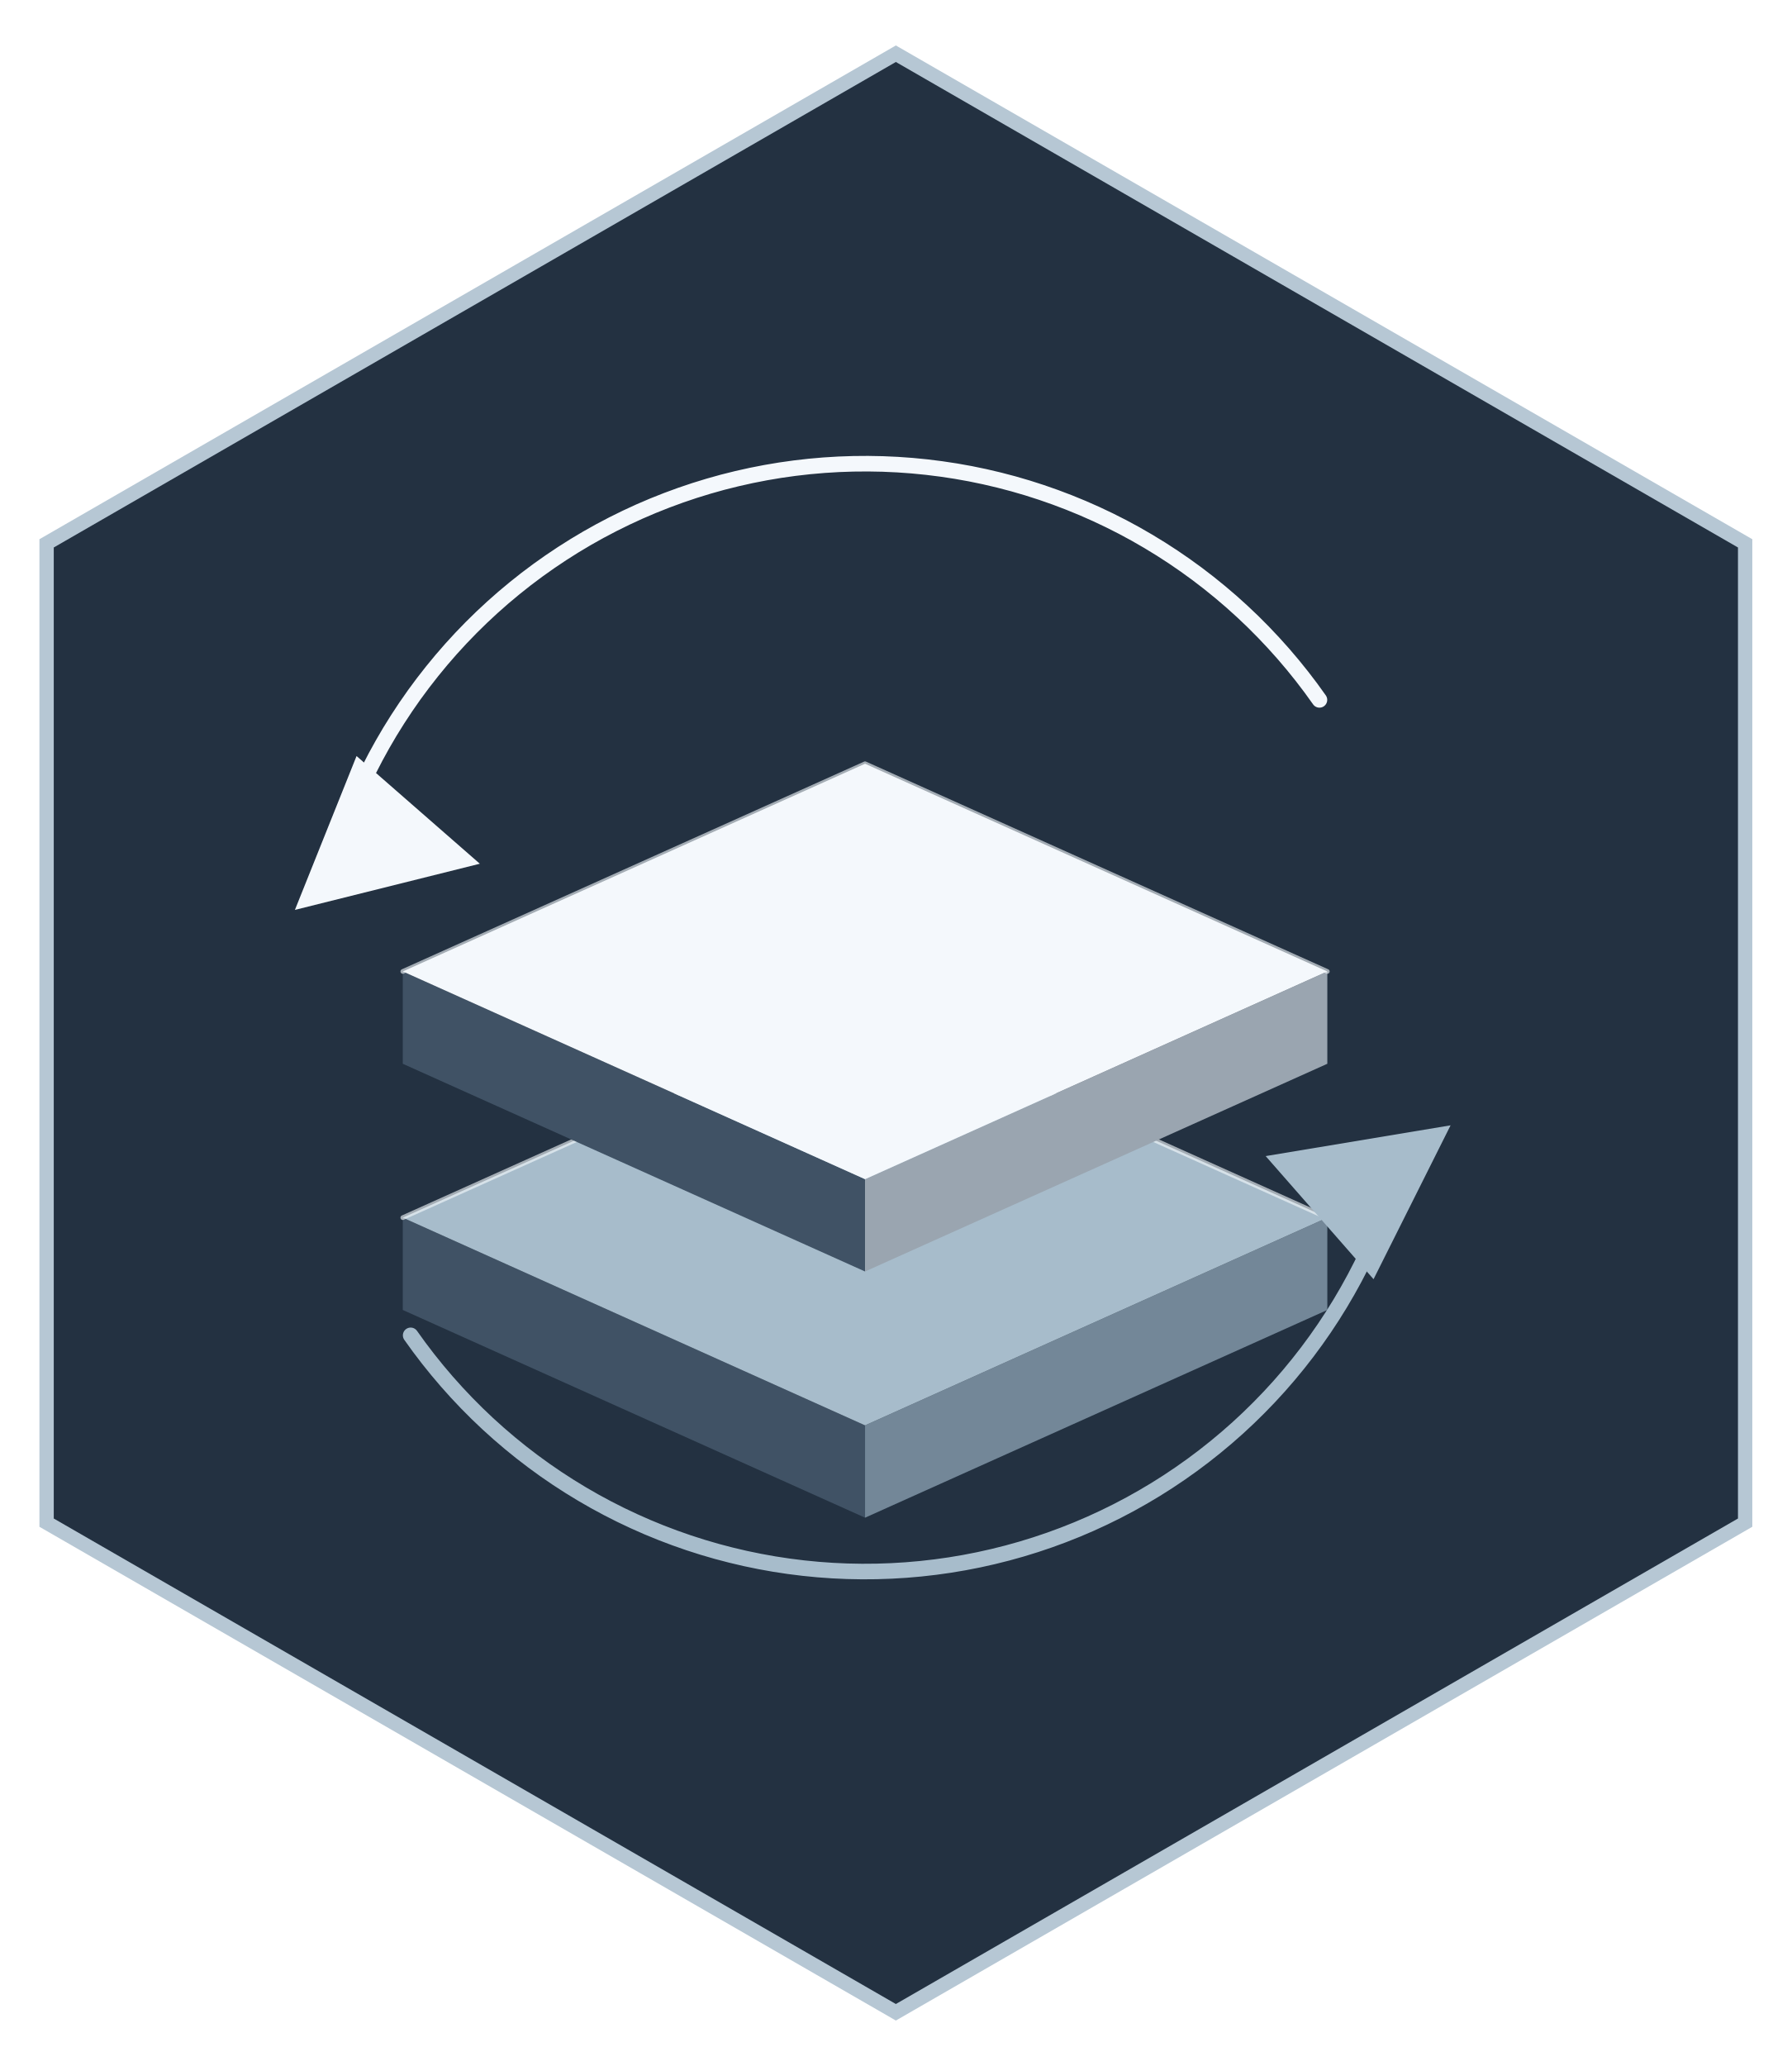
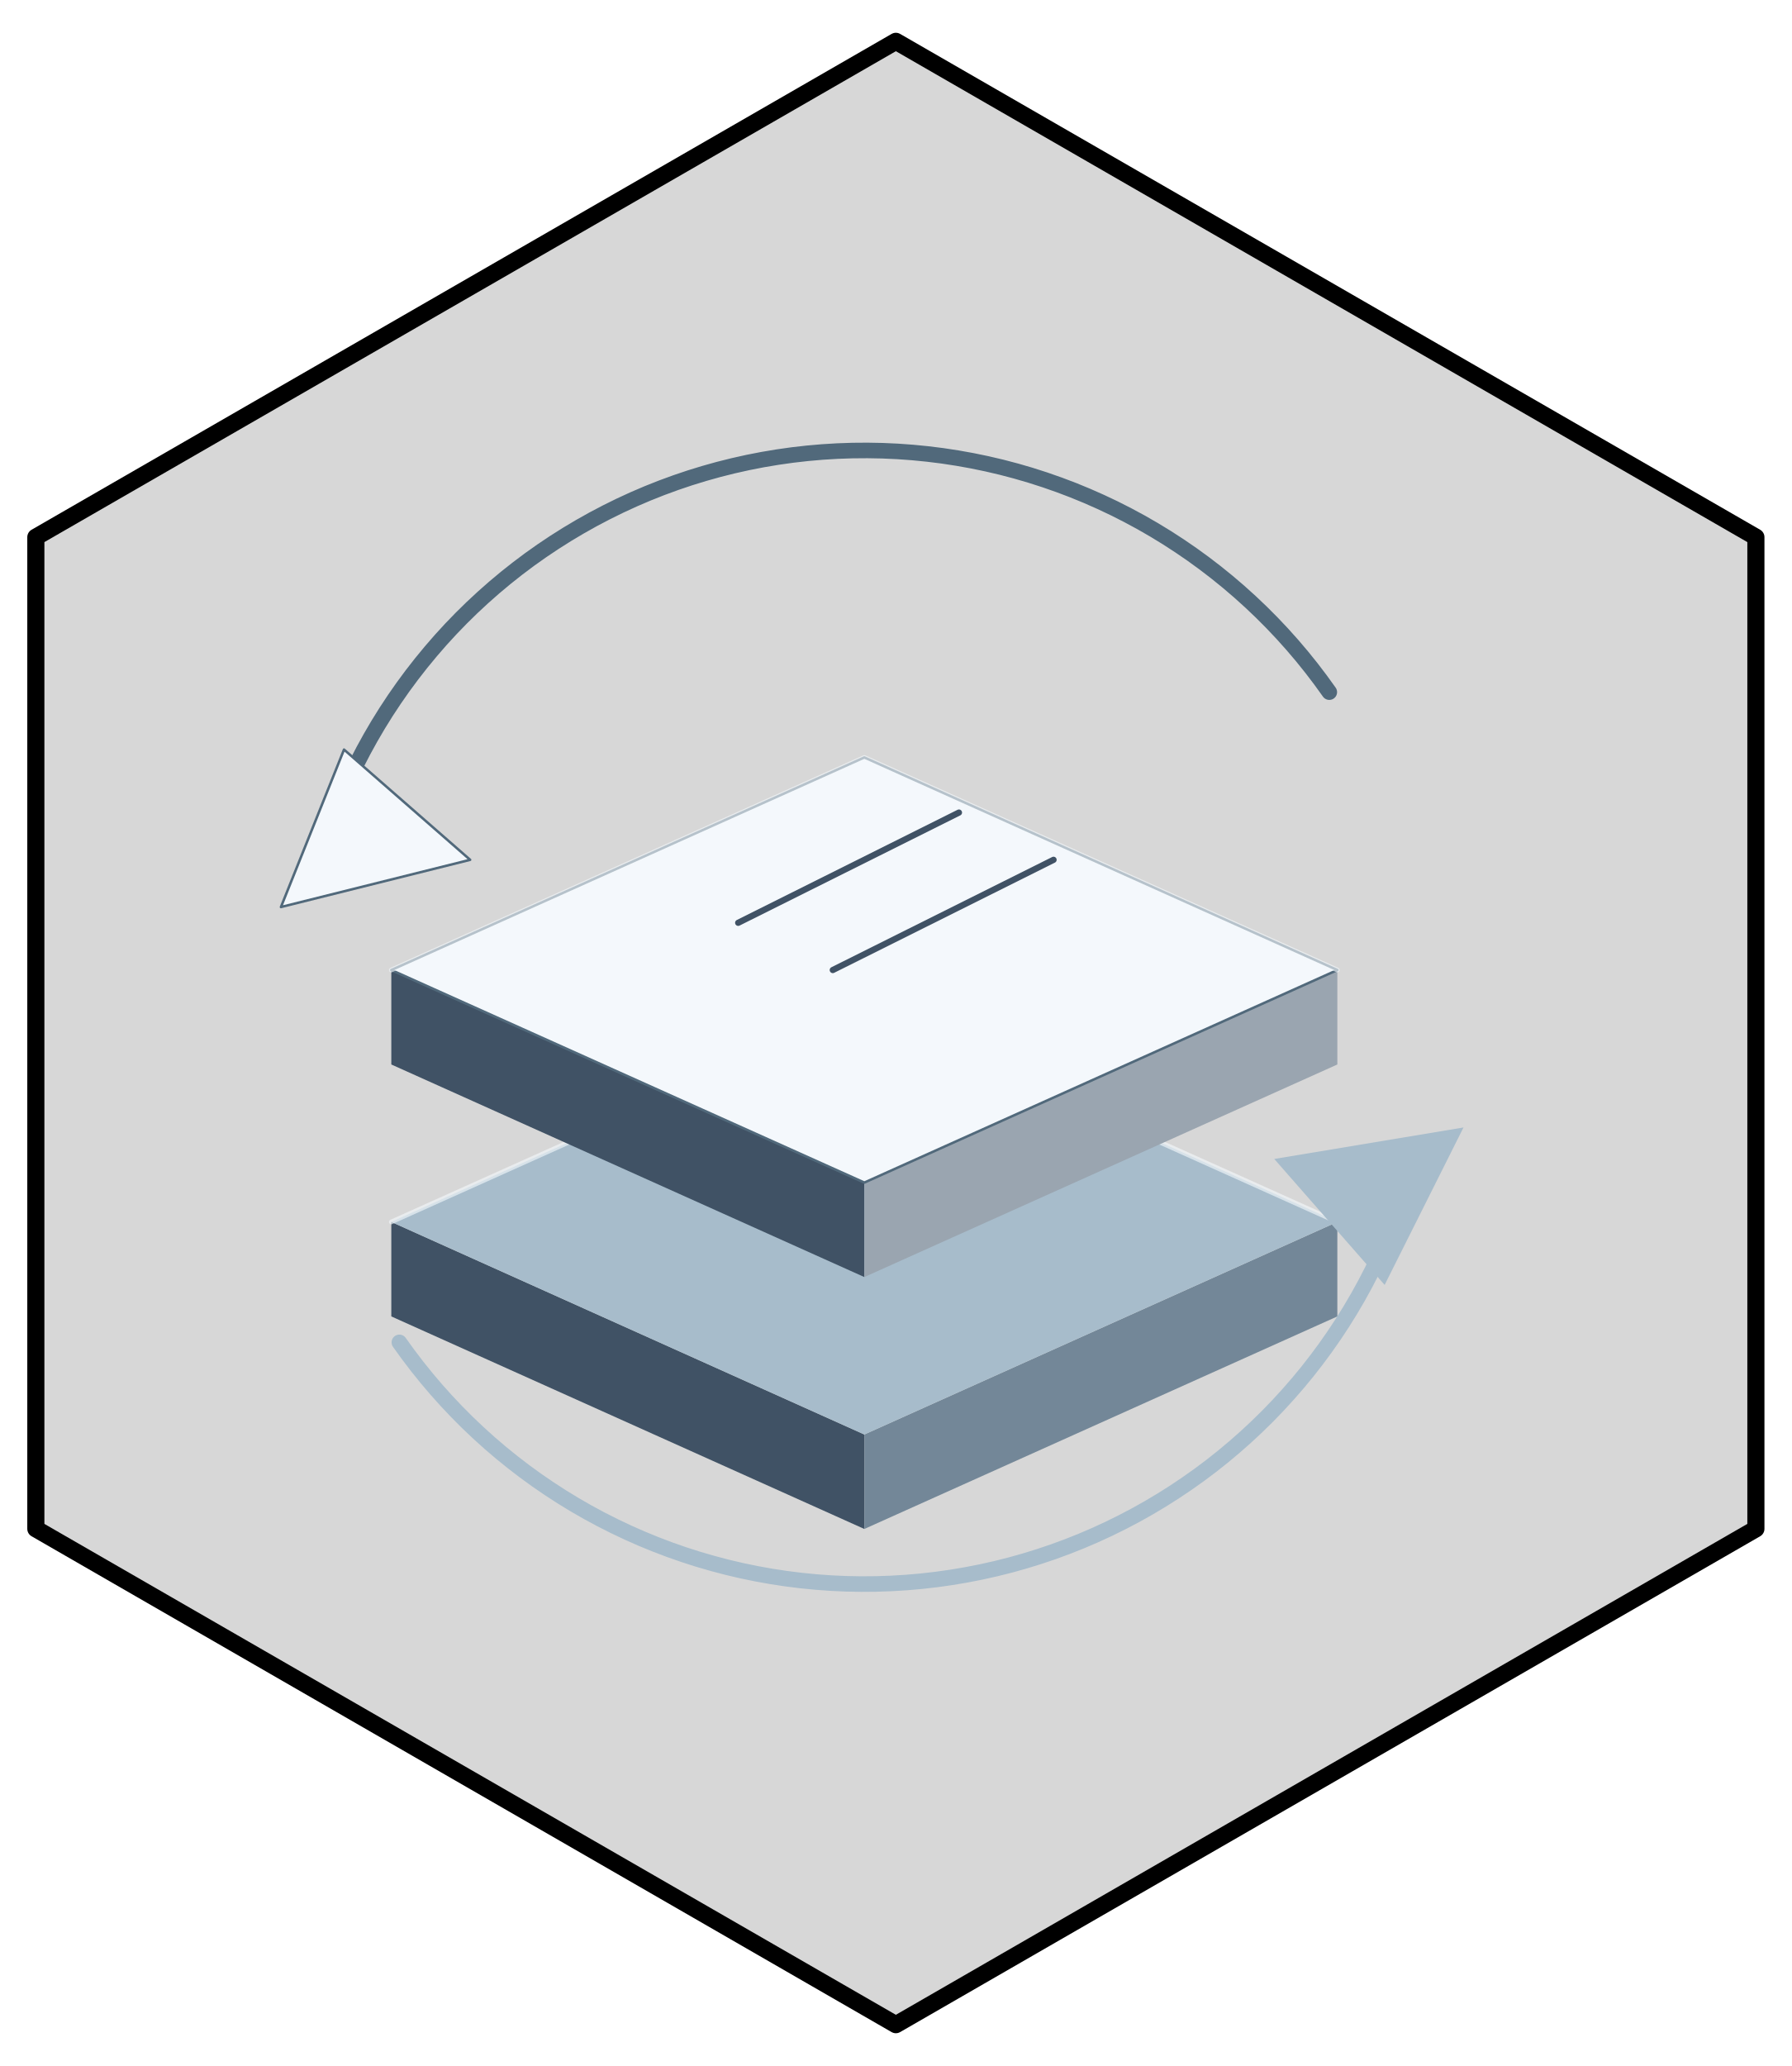
- <svg xmlns="http://www.w3.org/2000/svg" width="432" height="498" viewBox="0 0 432 498">
-   <path fill-rule="nonzero" fill="rgb(100%, 100%, 100%)" fill-opacity="1" d="M 216 4.98 L 427.68 126.988 L 427.68 371.012 L 216 493.02 L 4.32 371.012 L 4.32 126.988 Z M 216 4.98 " />
-   <path fill-rule="nonzero" fill="rgb(71.373%, 78.039%, 83.137%)" fill-opacity="1" d="M 216 10.957 L 422.496 129.977 L 422.496 368.023 L 216 487.043 L 9.504 368.023 L 9.504 129.977 Z M 216 10.957 " />
-   <path fill-rule="nonzero" fill="rgb(13.725%, 19.216%, 25.49%)" fill-opacity="1" d="M 216 14.941 L 419.039 131.969 L 419.039 366.031 L 216 483.059 L 12.961 366.031 L 12.961 131.969 Z M 216 14.941 " />
-   <path fill-rule="nonzero" fill="rgb(25.098%, 32.157%, 39.608%)" fill-opacity="1" d="M 97.113 293.508 L 208.57 343.578 L 208.57 365.832 L 97.113 315.762 Z M 97.113 293.508 " />
-   <path fill-rule="nonzero" fill="rgb(45.098%, 52.941%, 59.608%)" fill-opacity="1" d="M 208.57 343.578 L 320.027 293.508 L 320.027 315.762 L 208.57 365.832 Z M 208.57 343.578 " />
-   <path fill-rule="nonzero" fill="rgb(65.49%, 73.725%, 79.608%)" fill-opacity="1" d="M 97.113 293.508 L 208.57 243.438 L 320.027 293.508 L 208.57 343.578 Z M 97.113 293.508 " />
-   <path fill="none" stroke-width="1.125" stroke-linecap="round" stroke-linejoin="round" stroke="rgb(95.686%, 97.255%, 98.824%)" stroke-opacity="0.62" stroke-miterlimit="10" d="M 97.113 293.508 L 208.57 243.438 L 320.027 293.508 " />
-   <path fill-rule="nonzero" fill="rgb(25.098%, 32.157%, 39.608%)" fill-opacity="1" d="M 97.113 234.164 L 208.57 284.234 L 208.57 306.488 L 97.113 256.418 Z M 97.113 234.164 " />
-   <path fill-rule="nonzero" fill="rgb(60.392%, 64.706%, 69.02%)" fill-opacity="1" d="M 208.57 284.234 L 320.027 234.164 L 320.027 256.418 L 208.57 306.488 Z M 208.57 284.234 " />
-   <path fill-rule="nonzero" fill="rgb(95.686%, 97.255%, 98.824%)" fill-opacity="1" d="M 97.113 234.164 L 208.57 184.094 L 320.027 234.164 L 208.57 284.234 Z M 97.113 234.164 " />
-   <path fill="none" stroke-width="1.125" stroke-linecap="round" stroke-linejoin="round" stroke="rgb(95.686%, 97.255%, 98.824%)" stroke-opacity="0.62" stroke-miterlimit="10" d="M 97.113 234.164 L 208.57 184.094 L 320.027 234.164 " />
-   <path fill="none" stroke-width="3.75" stroke-linecap="round" stroke-linejoin="round" stroke="rgb(95.686%, 97.255%, 98.824%)" stroke-opacity="1" stroke-miterlimit="10" d="M 318.129 168.703 L 316.059 165.832 L 313.91 163.016 L 311.688 160.258 L 309.395 157.559 L 307.027 154.922 L 304.594 152.348 L 302.094 149.836 L 299.523 147.395 L 296.895 145.023 L 294.199 142.723 L 291.445 140.492 L 288.637 138.336 L 285.766 136.254 L 282.844 134.25 L 279.871 132.324 L 276.844 130.477 L 273.773 128.707 L 270.656 127.023 L 267.492 125.422 L 264.289 123.906 L 261.047 122.473 L 257.766 121.129 L 254.453 119.871 L 251.105 118.699 L 247.73 117.617 L 244.328 116.625 L 240.898 115.727 L 237.445 114.914 L 233.973 114.195 L 230.484 113.57 L 226.98 113.039 L 223.461 112.598 L 219.934 112.25 L 216.395 111.996 L 212.852 111.836 L 209.309 111.77 L 205.762 111.797 L 202.219 111.918 L 198.68 112.133 L 195.148 112.441 L 191.625 112.844 L 188.113 113.336 L 184.617 113.926 L 181.137 114.605 L 177.676 115.379 L 174.238 116.238 L 170.824 117.195 L 167.438 118.238 L 164.078 119.371 L 160.75 120.594 L 157.453 121.902 L 154.195 123.297 L 150.977 124.781 L 147.797 126.348 L 144.66 127.996 L 141.566 129.73 L 138.523 131.543 L 135.527 133.438 L 132.582 135.41 L 129.691 137.457 L 126.855 139.582 L 124.078 141.785 L 121.359 144.055 L 118.703 146.398 L 116.109 148.812 L 113.578 151.293 L 111.117 153.84 L 108.723 156.449 L 106.398 159.125 L 104.148 161.859 L 101.969 164.652 L 99.863 167.5 L 97.836 170.406 L 95.887 173.363 L 94.016 176.367 L 92.227 179.426 L 90.52 182.527 L 88.895 185.672 L 87.352 188.859 " />
-   <path fill="none" stroke-width="3.75" stroke-linecap="round" stroke-linejoin="round" stroke="rgb(65.49%, 73.725%, 79.608%)" stroke-opacity="1" stroke-miterlimit="10" d="M 99.012 321.879 L 101.082 324.75 L 103.23 327.566 L 105.453 330.324 L 107.746 333.023 L 110.109 335.66 L 112.543 338.234 L 115.047 340.746 L 117.613 343.188 L 120.246 345.559 L 122.938 347.859 L 125.691 350.09 L 128.504 352.246 L 131.371 354.328 L 134.293 356.332 L 137.27 358.258 L 140.293 360.105 L 143.367 361.875 L 146.484 363.559 L 149.648 365.16 L 152.852 366.676 L 156.094 368.109 L 159.371 369.453 L 162.688 370.711 L 166.031 371.883 L 169.41 372.965 L 172.812 373.957 L 176.242 374.855 L 179.695 375.668 L 183.164 376.383 L 186.656 377.012 L 190.16 377.543 L 193.68 377.984 L 197.207 378.332 L 200.742 378.586 L 204.285 378.746 L 207.832 378.812 L 211.375 378.785 L 214.922 378.664 L 218.461 378.449 L 221.992 378.141 L 225.516 377.738 L 229.023 377.246 L 232.523 376.656 L 236 375.977 L 239.461 375.203 L 242.902 374.34 L 246.316 373.387 L 249.703 372.344 L 253.062 371.211 L 256.391 369.988 L 259.684 368.68 L 262.941 367.285 L 266.164 365.801 L 269.344 364.234 L 272.48 362.586 L 275.57 360.852 L 278.617 359.039 L 281.613 357.145 L 284.555 355.172 L 287.445 353.125 L 290.281 351 L 293.059 348.797 L 295.777 346.527 L 298.438 344.184 L 301.031 341.77 L 303.559 339.289 L 306.023 336.742 L 308.418 334.133 L 310.742 331.457 L 312.992 328.723 L 315.172 325.93 L 317.273 323.082 L 319.301 320.176 L 321.25 317.219 L 323.121 314.211 L 324.91 311.156 L 326.621 308.055 L 328.246 304.91 L 329.785 301.723 " />
-   <path fill-rule="nonzero" fill="rgb(95.686%, 97.255%, 98.824%)" fill-opacity="1" d="M 85.969 182.238 L 71.105 219.328 L 115.691 208.199 Z M 85.969 182.238 " />
-   <path fill-rule="nonzero" fill="rgb(65.49%, 73.725%, 79.608%)" fill-opacity="1" d="M 331.172 308.344 L 349.746 271.254 L 305.164 278.672 Z M 331.172 308.344 " />
+ <svg xmlns="http://www.w3.org/2000/svg" width="432pt" height="498pt" viewBox="0 0 432 498">
+   <path fill-rule="nonzero" fill="rgb(84.314%, 84.314%, 84.314%)" fill-opacity="1" stroke-width="4.125" stroke-linecap="round" stroke-linejoin="round" stroke="rgb(0%, 0%, 0%)" stroke-opacity="1" stroke-miterlimit="10" d="M 216 9.961 L 423.359 129.48 L 423.359 368.52 L 216 488.039 L 8.641 368.52 L 8.641 129.48 Z M 216 9.961 " />
+   <path fill-rule="nonzero" fill="rgb(25.098%, 32.157%, 39.608%)" fill-opacity="1" d="M 94.348 294.543 L 208.398 345.781 L 208.398 368.551 L 94.348 317.316 Z M 94.348 294.543 " />
+   <path fill-rule="nonzero" fill="rgb(45.098%, 52.941%, 59.608%)" fill-opacity="1" d="M 208.398 345.781 L 322.445 294.543 L 322.445 317.316 L 208.398 368.551 Z M 208.398 345.781 " />
+   <path fill-rule="nonzero" fill="rgb(65.49%, 73.725%, 79.608%)" fill-opacity="1" d="M 94.348 294.543 L 208.398 243.309 L 322.445 294.543 L 208.398 345.781 Z M 94.348 294.543 " />
+   <path fill="none" stroke-width="1.125" stroke-linecap="round" stroke-linejoin="round" stroke="rgb(95.686%, 97.255%, 98.824%)" stroke-opacity="0.62" stroke-miterlimit="10" d="M 94.348 294.543 L 208.398 243.309 L 322.445 294.543 " />
+   <path fill-rule="nonzero" fill="rgb(25.098%, 32.157%, 39.608%)" fill-opacity="1" d="M 94.348 233.82 L 208.398 285.055 L 208.398 307.828 L 94.348 256.59 Z M 94.348 233.82 " />
+   <path fill-rule="nonzero" fill="rgb(60.392%, 64.706%, 69.02%)" fill-opacity="1" d="M 208.398 285.055 L 322.445 233.82 L 322.445 256.59 L 208.398 307.828 Z M 208.398 285.055 " />
+   <path fill-rule="nonzero" fill="rgb(95.686%, 97.255%, 98.824%)" fill-opacity="1" stroke-width="0.6" stroke-linecap="round" stroke-linejoin="round" stroke="rgb(31.765%, 41.176%, 48.235%)" stroke-opacity="1" stroke-miterlimit="10" d="M 94.348 233.82 L 208.398 182.582 L 322.445 233.82 L 208.398 285.055 Z M 94.348 233.82 " />
+   <path fill="none" stroke-width="1.125" stroke-linecap="round" stroke-linejoin="round" stroke="rgb(95.686%, 97.255%, 98.824%)" stroke-opacity="0.62" stroke-miterlimit="10" d="M 94.348 233.82 L 208.398 182.582 L 322.445 233.82 " />
+   <path fill="none" stroke-width="3.75" stroke-linecap="round" stroke-linejoin="round" stroke="rgb(31.765%, 41.176%, 48.235%)" stroke-opacity="1" stroke-miterlimit="10" d="M 320.504 166.836 L 318.383 163.898 L 316.188 161.016 L 313.914 158.191 L 311.566 155.43 L 309.145 152.73 L 306.656 150.098 L 304.094 147.531 L 301.469 145.035 L 298.773 142.605 L 296.02 140.25 L 293.203 137.969 L 290.324 135.762 L 287.391 133.633 L 284.398 131.582 L 281.355 129.609 L 278.262 127.719 L 275.117 125.91 L 271.926 124.188 L 268.691 122.547 L 265.41 120.996 L 262.094 119.531 L 258.738 118.152 L 255.348 116.867 L 251.922 115.668 L 248.469 114.562 L 244.984 113.547 L 241.477 112.625 L 237.945 111.797 L 234.391 111.062 L 230.82 110.422 L 227.234 109.875 L 223.633 109.426 L 220.023 109.07 L 216.406 108.809 L 212.781 108.645 L 209.152 108.578 L 205.523 108.605 L 201.898 108.73 L 198.277 108.949 L 194.664 109.266 L 191.059 109.676 L 187.465 110.184 L 183.887 110.785 L 180.328 111.48 L 176.785 112.27 L 173.27 113.152 L 169.773 114.129 L 166.309 115.195 L 162.871 116.355 L 159.465 117.605 L 156.094 118.945 L 152.758 120.375 L 149.465 121.891 L 146.211 123.496 L 143 125.184 L 139.836 126.957 L 136.723 128.812 L 133.656 130.75 L 130.645 132.766 L 127.684 134.863 L 124.785 137.039 L 121.941 139.289 L 119.16 141.613 L 116.441 144.012 L 113.785 146.48 L 111.195 149.02 L 108.676 151.625 L 106.227 154.297 L 103.852 157.035 L 101.547 159.832 L 99.316 162.691 L 97.164 165.605 L 95.09 168.578 L 93.094 171.602 L 91.18 174.68 L 89.348 177.809 L 87.602 180.98 L 85.938 184.199 L 84.363 187.461 " />
+   <path fill="none" stroke-width="3.75" stroke-linecap="round" stroke-linejoin="round" stroke="rgb(65.49%, 73.725%, 79.608%)" stroke-opacity="1" stroke-miterlimit="10" d="M 96.289 323.574 L 98.41 326.512 L 100.605 329.395 L 102.879 332.215 L 105.227 334.977 L 107.648 337.676 L 110.141 340.312 L 112.699 342.879 L 115.324 345.375 L 118.02 347.805 L 120.773 350.16 L 123.594 352.441 L 126.469 354.648 L 129.402 356.777 L 132.395 358.828 L 135.438 360.801 L 138.531 362.691 L 141.676 364.5 L 144.867 366.223 L 148.105 367.859 L 151.383 369.414 L 154.699 370.879 L 158.055 372.254 L 161.445 373.543 L 164.871 374.742 L 168.324 375.848 L 171.809 376.859 L 175.316 377.785 L 178.848 378.613 L 182.402 379.348 L 185.973 379.988 L 189.559 380.535 L 193.16 380.984 L 196.77 381.34 L 200.391 381.602 L 204.012 381.766 L 207.641 381.832 L 211.27 381.805 L 214.895 381.68 L 218.516 381.461 L 222.133 381.145 L 225.734 380.734 L 229.328 380.227 L 232.906 379.625 L 236.465 378.93 L 240.008 378.141 L 243.527 377.258 L 247.02 376.281 L 250.488 375.211 L 253.926 374.055 L 257.328 372.805 L 260.699 371.465 L 264.035 370.035 L 267.328 368.52 L 270.582 366.914 L 273.793 365.227 L 276.957 363.453 L 280.07 361.598 L 283.137 359.66 L 286.148 357.641 L 289.109 355.547 L 292.012 353.371 L 294.852 351.121 L 297.633 348.793 L 300.355 346.395 L 303.008 343.926 L 305.598 341.391 L 308.117 338.781 L 310.566 336.109 L 312.945 333.375 L 315.25 330.578 L 317.477 327.719 L 319.629 324.805 L 321.703 321.832 L 323.699 318.809 L 325.613 315.73 L 327.445 312.602 L 329.191 309.43 L 330.855 306.211 L 332.434 302.945 " />
+   <path fill-rule="nonzero" fill="rgb(95.686%, 97.255%, 98.824%)" fill-opacity="1" stroke-width="0.6" stroke-linecap="round" stroke-linejoin="round" stroke="rgb(31.765%, 41.176%, 48.235%)" stroke-opacity="1" stroke-miterlimit="10" d="M 82.945 180.684 L 67.738 218.637 L 113.355 207.254 Z M 82.945 180.684 " />
+   <path fill-rule="nonzero" fill="rgb(65.49%, 73.725%, 79.608%)" fill-opacity="1" d="M 333.848 309.723 L 352.859 271.773 L 307.238 279.363 Z M 333.848 309.723 " />
+   <path fill="none" stroke-width="1.5" stroke-linecap="round" stroke-linejoin="round" stroke="rgb(25.098%, 32.157%, 39.608%)" stroke-opacity="1" stroke-miterlimit="10" d="M 177.984 222.434 L 231.207 195.867 " />
+   <path fill="none" stroke-width="1.5" stroke-linecap="round" stroke-linejoin="round" stroke="rgb(25.098%, 32.157%, 39.608%)" stroke-opacity="1" stroke-miterlimit="10" d="M 200.793 233.82 L 254.016 207.254 " />
</svg>
